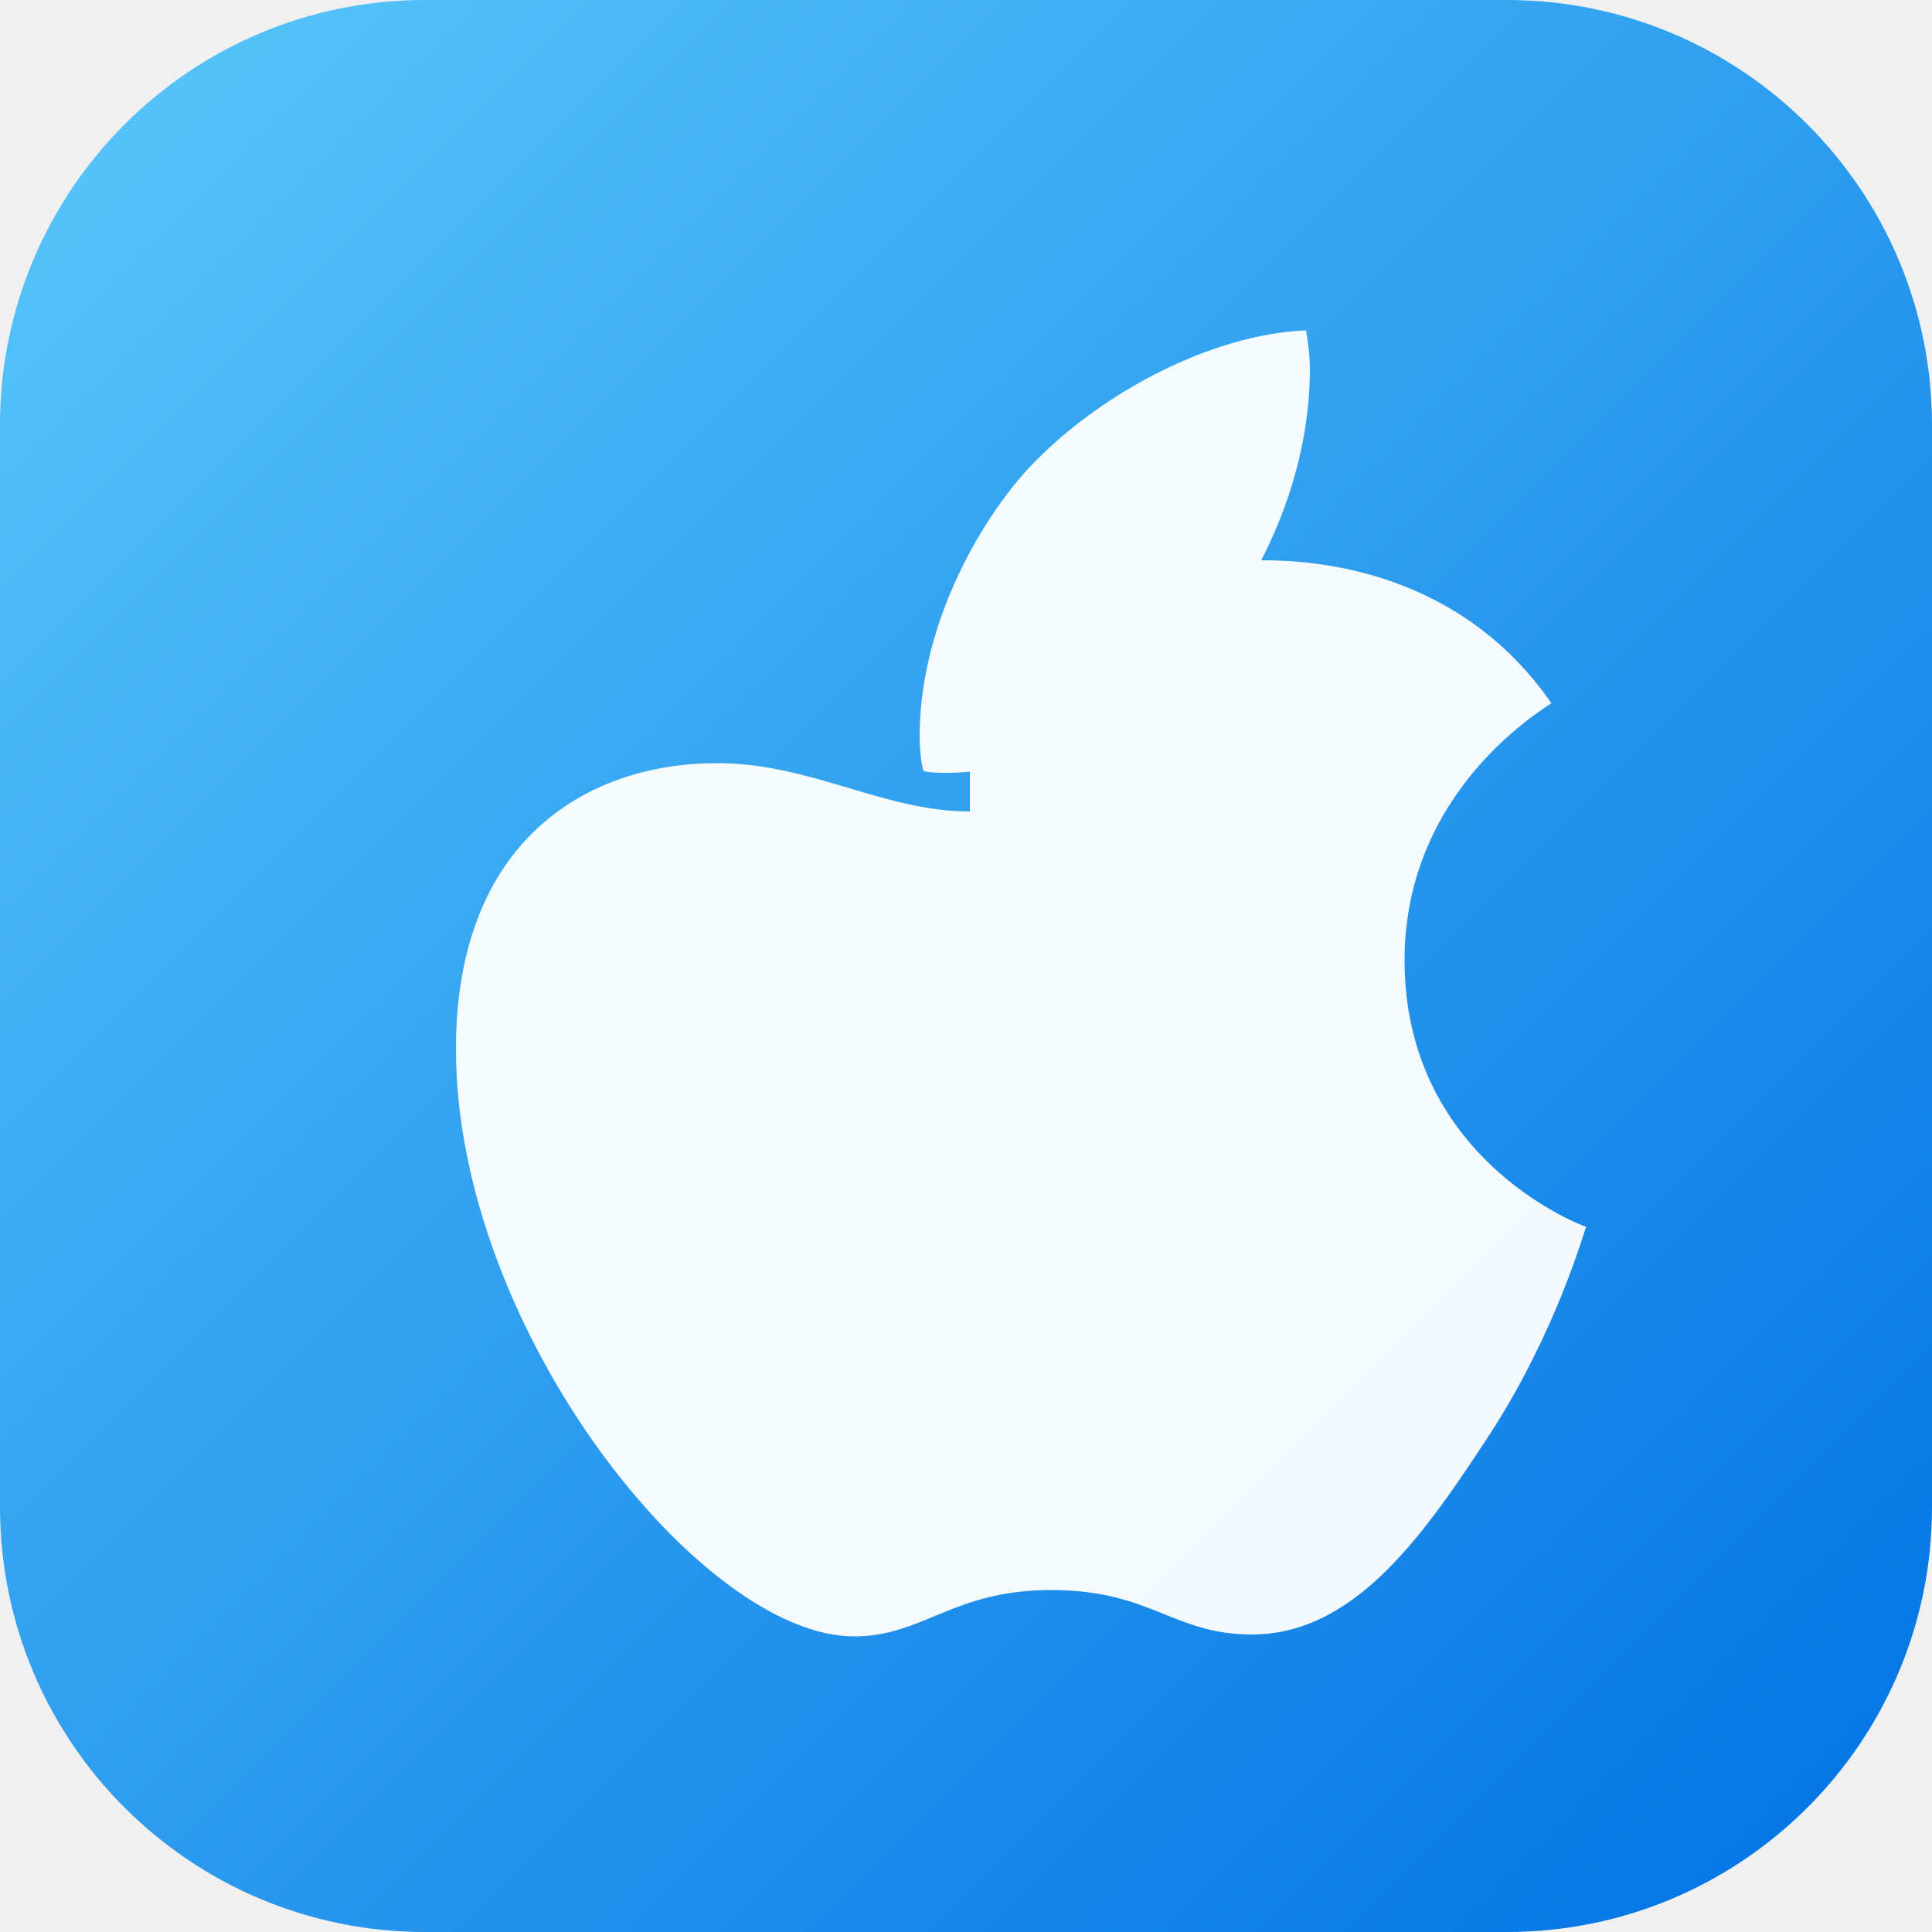
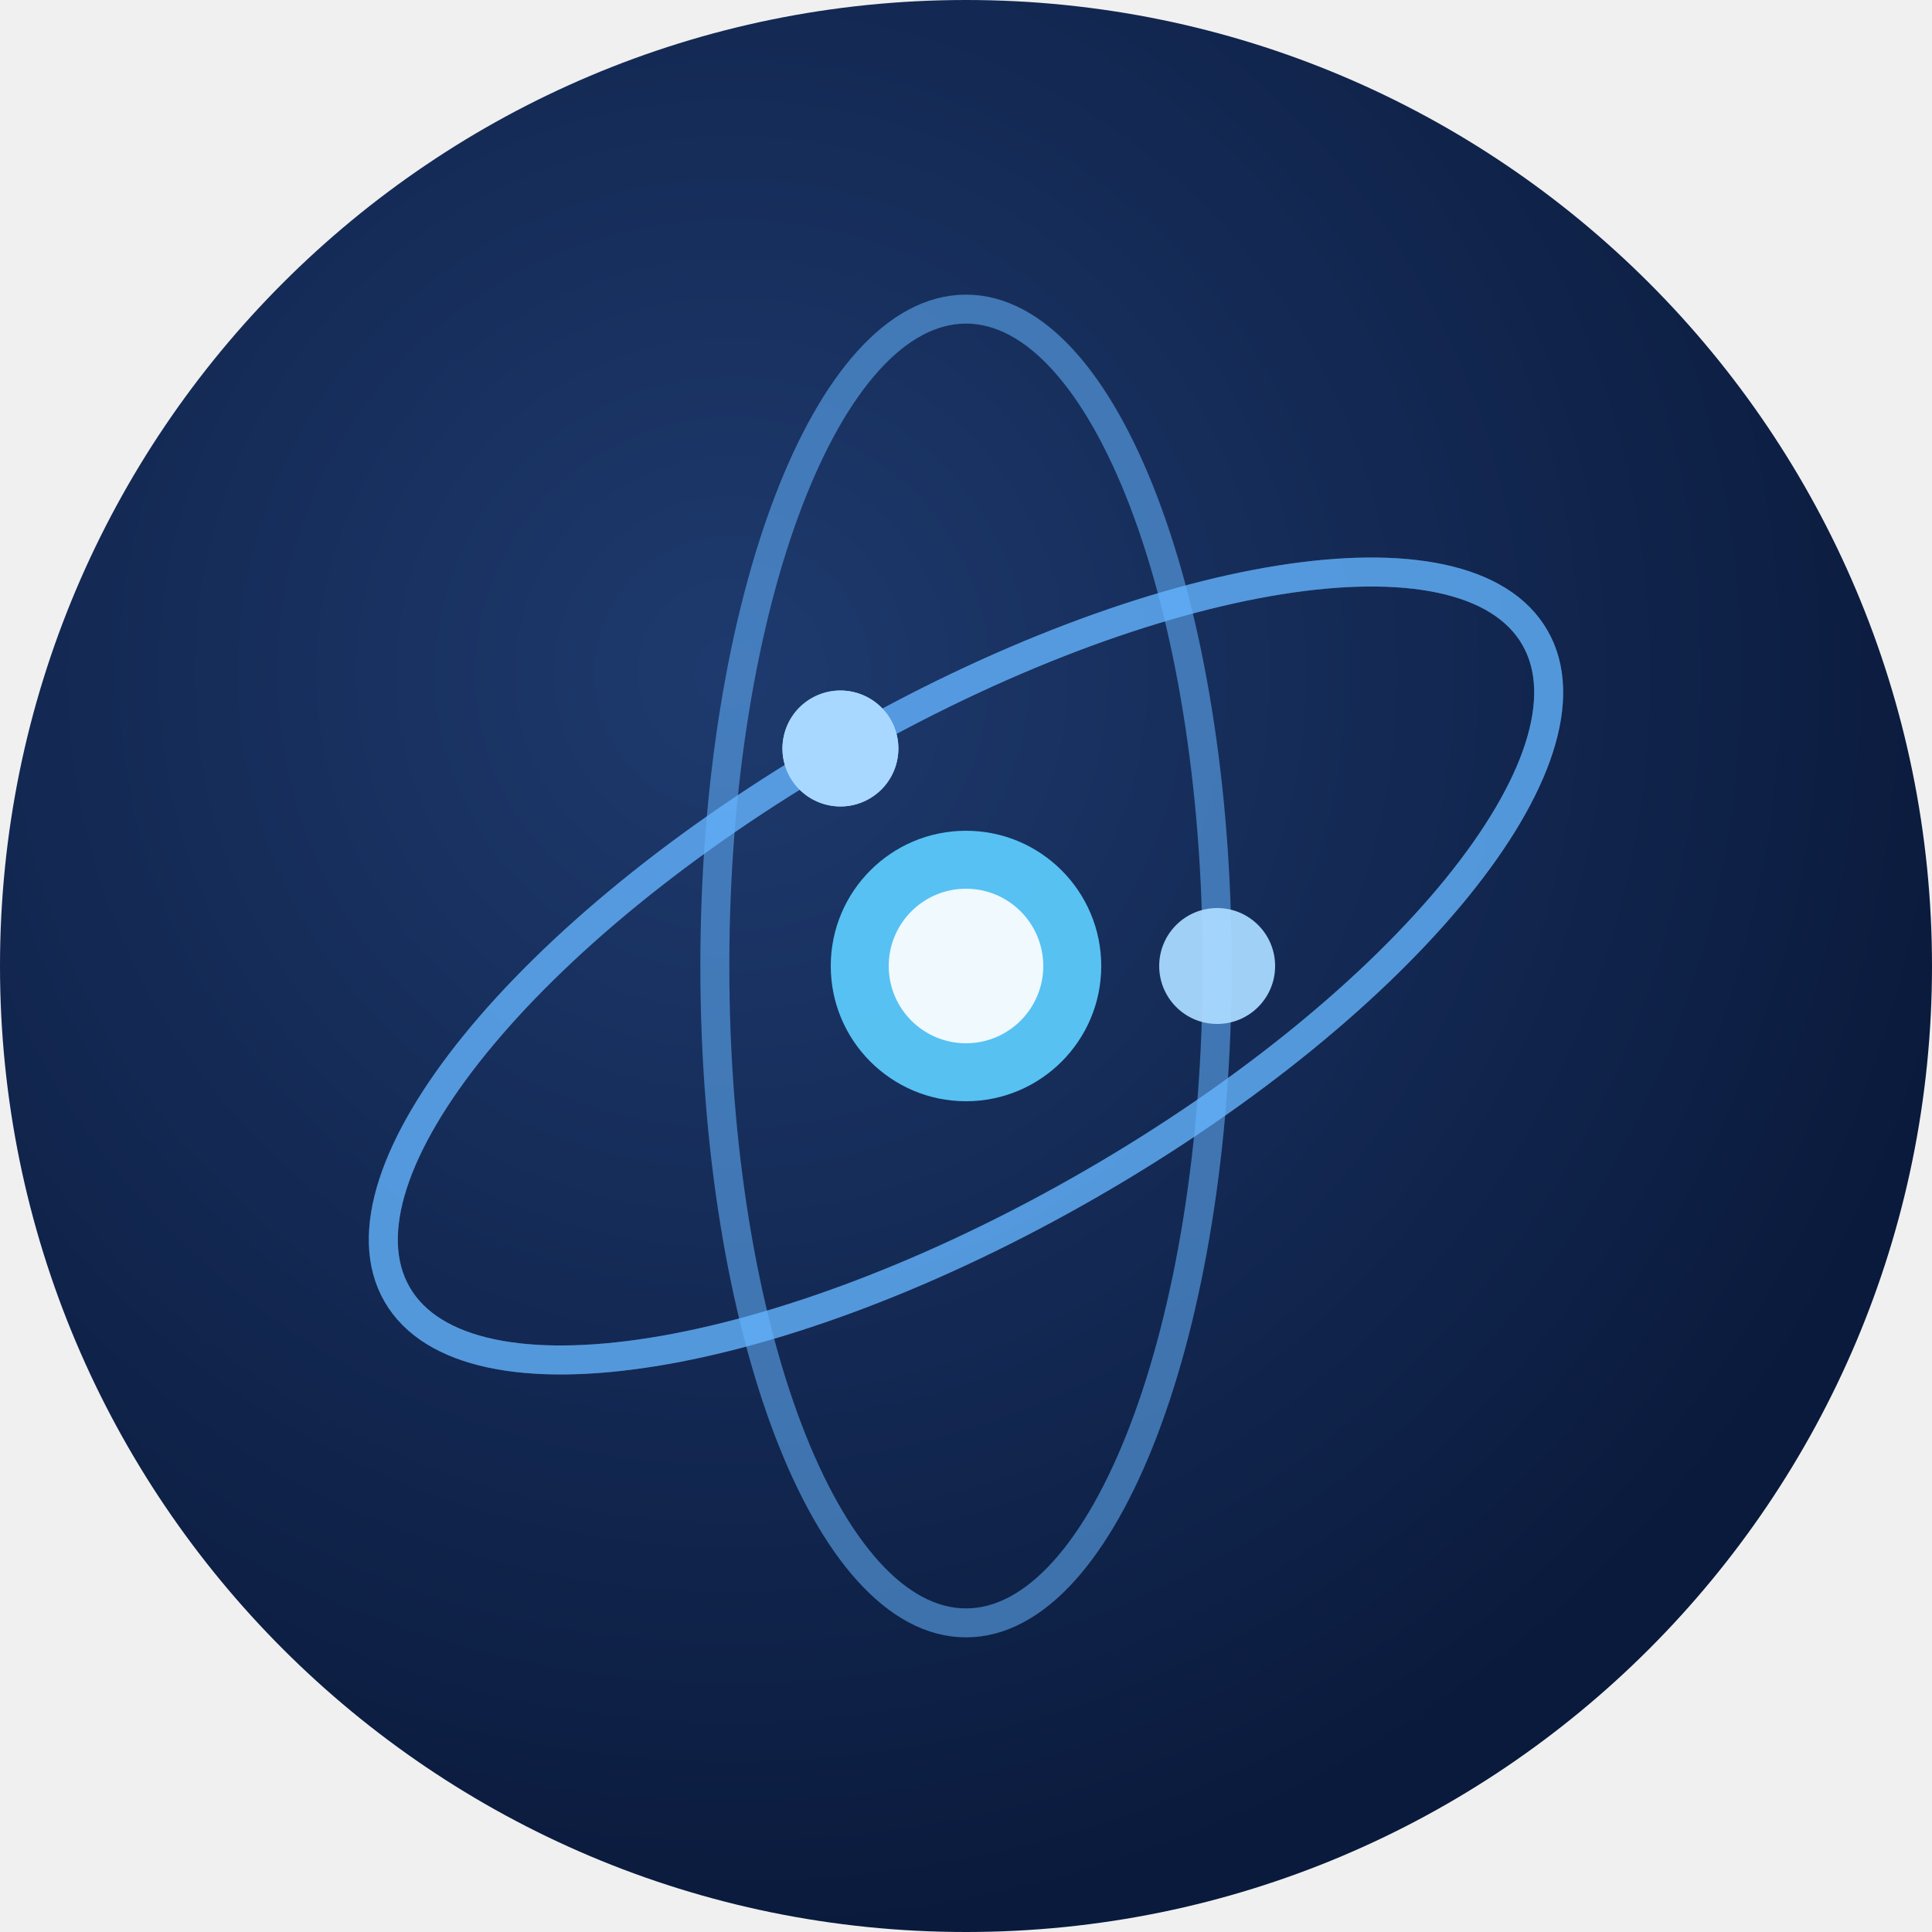
<svg xmlns="http://www.w3.org/2000/svg" viewBox="0 0 100 100">
  <defs>
-     <linearGradient id="g" x1="0%" y1="0%" x2="100%" y2="100%">
-       <stop offset="0%" stop-color="#5AC8FA" />
-       <stop offset="100%" stop-color="#0071E3" />
-     </linearGradient>
+     <radialGradient id="bg" cx="38%" cy="35%" r="65%">
+       <stop offset="0%" stop-color="#1e3a6e" />
+       <stop offset="100%" stop-color="#0a1a3c" />
+     </radialGradient>
  </defs>
-   <rect width="100" height="100" rx="22" fill="url(#g)" />
-   <path d="M62.5 33.2c3.1-3.7 5.3-8.9 5.3-14.1 0-.7-.1-1.4-.2-2-5 .2-11 3.4-14.6 7.4-2.8 3.2-5.4 8.4-5.4 13.6 0 .8.1 1.5.2 1.8.3.1.8.1 1.3.1 4.5 0 10.2-3 13.4-6.8zM50.2 42c-4.5 0-8.2-2.5-13.1-2.5-6.7 0-13.5 4-13.5 14.8 0 14.5 12.7 30.4 20.6 30.4 3.6 0 5.1-2.4 10.2-2.4 5.2 0 6.3 2.3 10.4 2.3 5.4 0 9-5.3 12.4-10.5 3.4-5.3 4.8-10.4 4.9-10.6-.6-.2-9.4-3.7-9.4-13.8 0-8.8 7.2-13 7.6-13.3-4.7-6.8-12-7.4-14.9-7.4-4.9 0-9.1 2.7-15.2 2.7v8.3z" fill="white" opacity="0.95" />
+   <circle cx="50" cy="50" r="50" fill="url(#bg)" />
+   <ellipse cx="50" cy="50" rx="34" ry="13" fill="none" stroke="rgba(100,180,255,0.55)" stroke-width="1.5" transform="rotate(-30 50 50)" />
+   <ellipse cx="50" cy="50" rx="34" ry="13" fill="none" stroke="rgba(100,180,255,0.55)" stroke-width="1.5" transform="rotate(90 50 50)" />
+   <ellipse cx="50" cy="50" rx="34" ry="13" fill="none" stroke="rgba(100,180,255,0.55)" stroke-width="1.5" transform="rotate(150 50 50)" />
+   <circle cx="50" cy="50" r="7" fill="#5AC8FA" opacity="0.95" />
+   <circle cx="50" cy="50" r="4" fill="white" opacity="0.9" />
+   <circle cx="50" cy="37" r="3" fill="#A8D8FF" opacity="0.95" transform="rotate(-30 50 50)" />
+   <circle cx="50" cy="37" r="3" fill="#A8D8FF" opacity="0.95" transform="rotate(90 50 50)" />
+   <circle cx="50" cy="63" r="3" fill="#A8D8FF" opacity="0.95" transform="rotate(150 50 50)" />
</svg>
